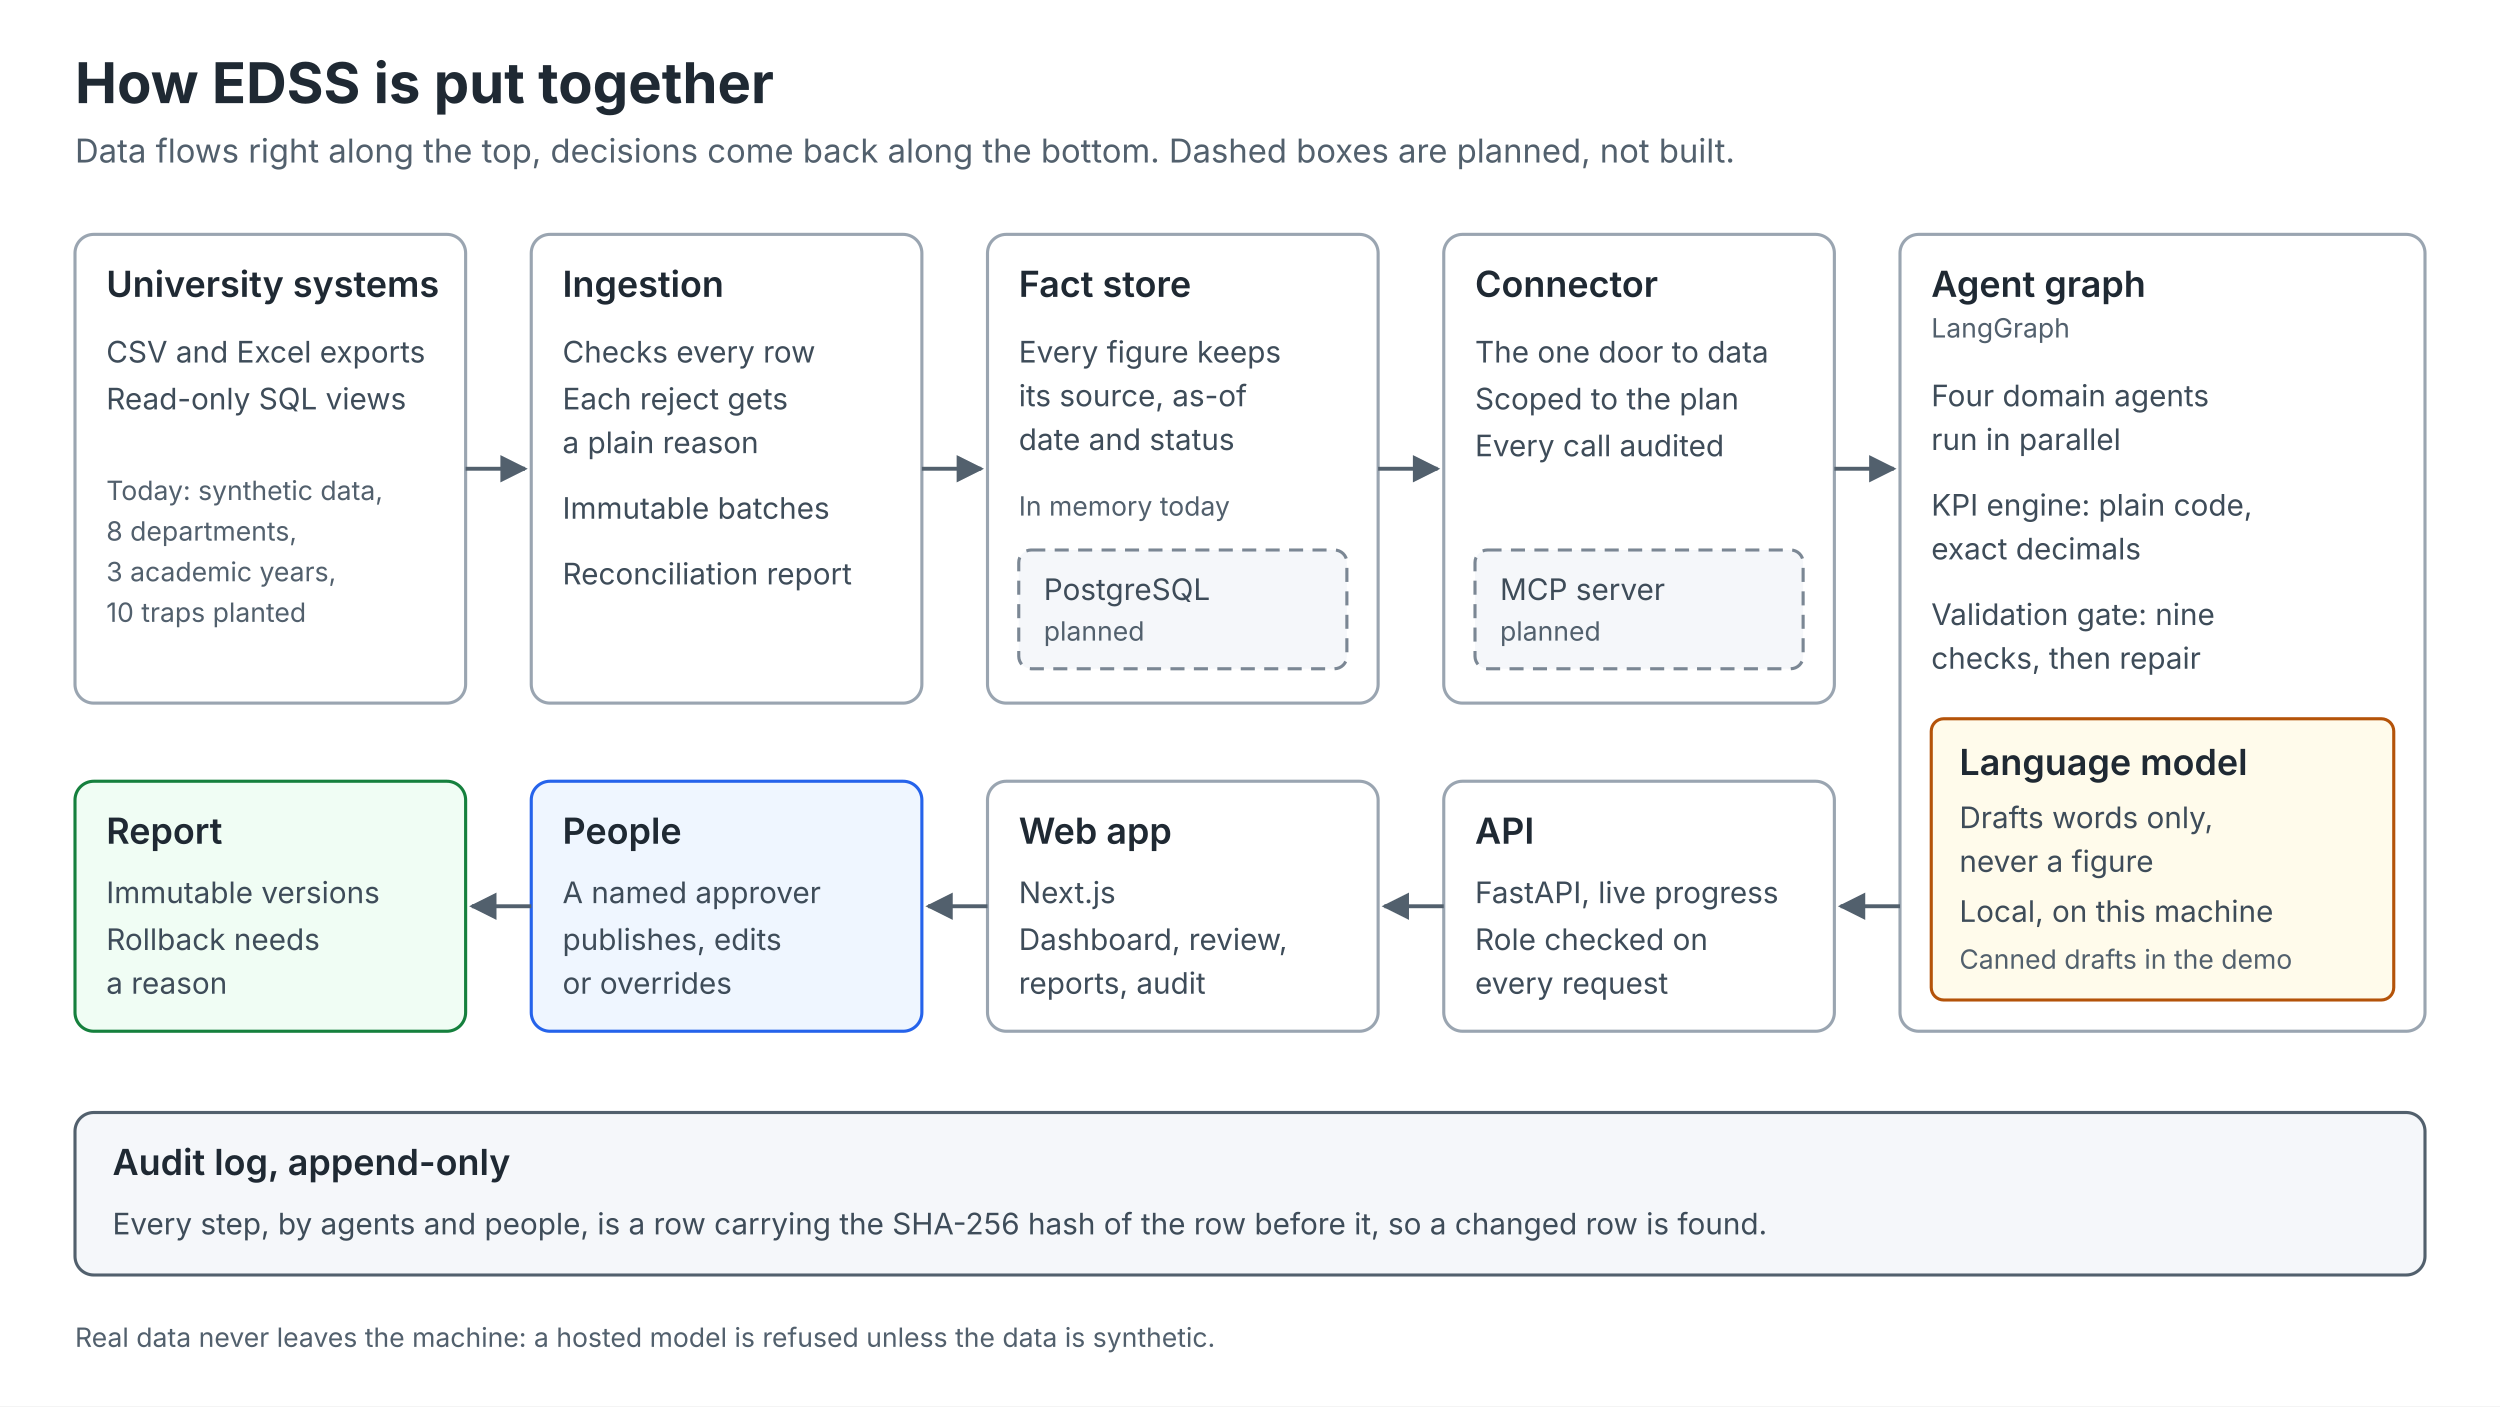
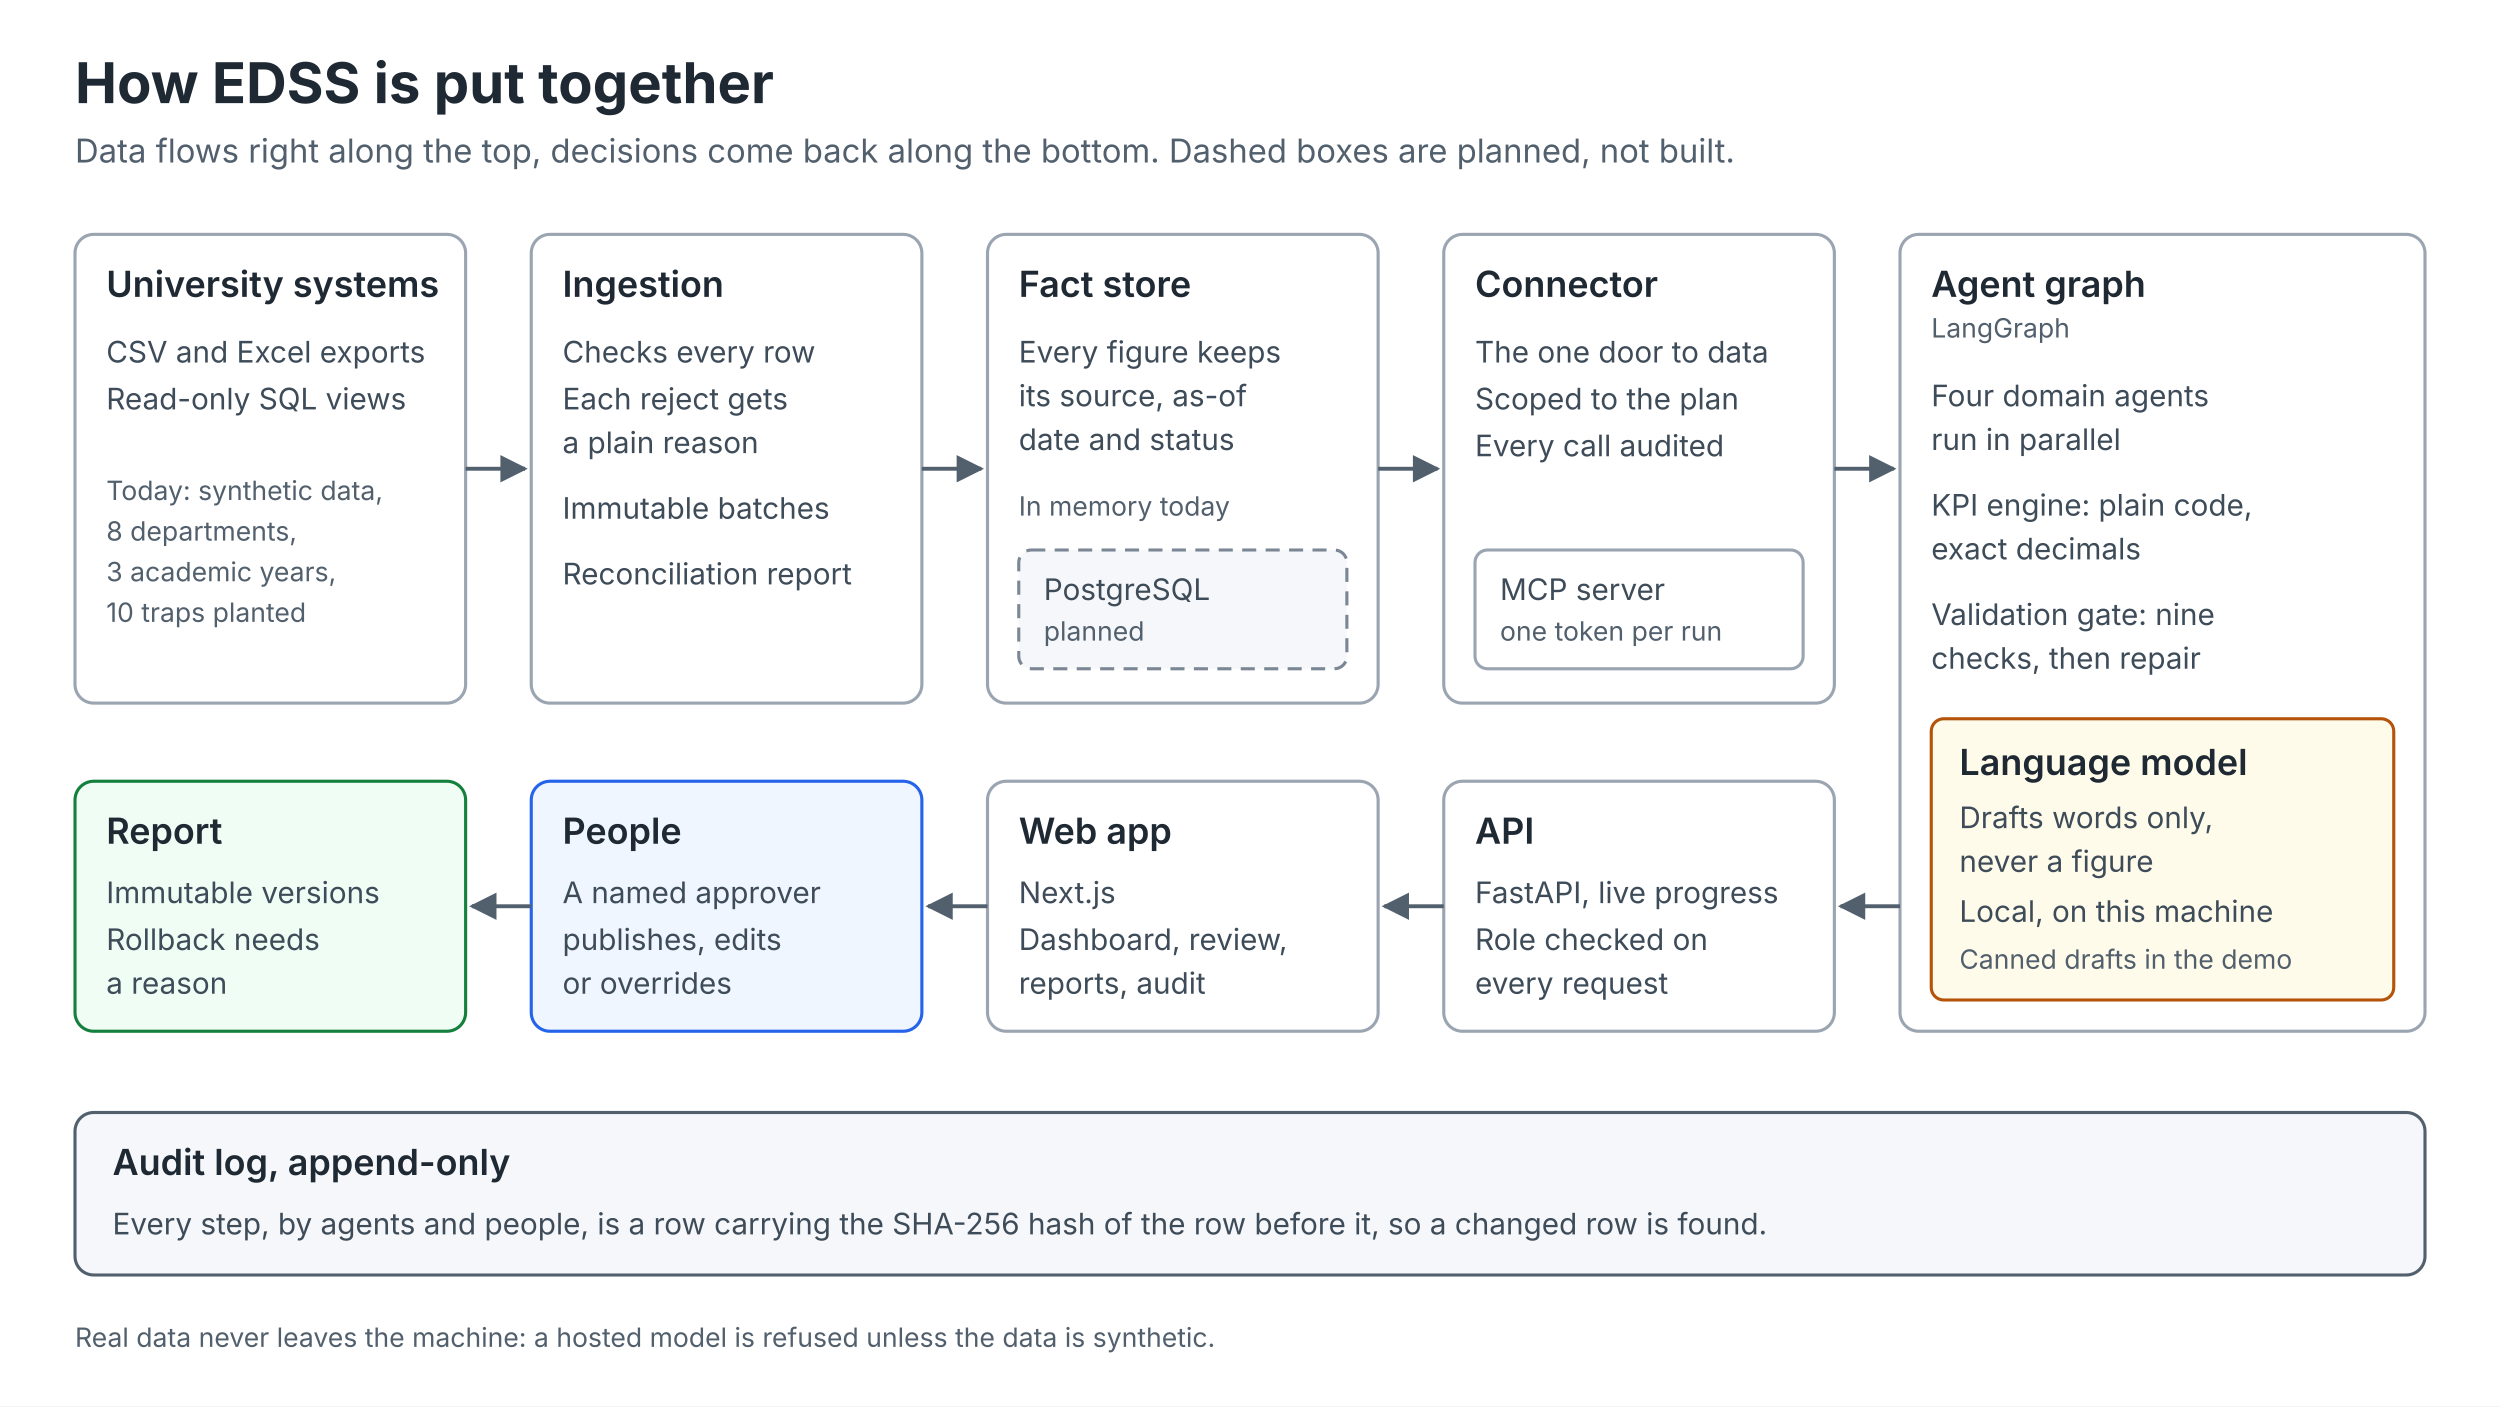
<svg xmlns="http://www.w3.org/2000/svg" viewBox="0 0 1600 900" width="1600" height="900" font-family="Inter, Helvetica, Arial, sans-serif">
  <defs>
    <marker id="a" viewBox="0 0 10 10" refX="9" refY="5" markerWidth="7" markerHeight="7" orient="auto-start-reverse">
      <path d="M0,0 L10,5 L0,10 z" fill="#52606d" />
    </marker>
  </defs>
  <style>
    .title { font-size: 36px; font-weight: 700; fill: #1f2933; }
    .sub { font-size: 21px; fill: #52606d; }
    .h { font-size: 23px; font-weight: 600; fill: #1f2933; }
    .t { font-size: 19px; fill: #3e4c59; }
    .s { font-size: 17px; fill: #52606d; }
    .box { fill: #ffffff; stroke: #9aa5b1; stroke-width: 2; }
    .planned { fill: #f5f7fa; stroke: #7b8794; stroke-width: 2; stroke-dasharray: 9 6; }
    .model { fill: #fffbeb; stroke: #b45309; stroke-width: 2; }
    .people { fill: #eff6ff; stroke: #2563eb; stroke-width: 2; }
    .done { fill: #f0fdf4; stroke: #15803d; stroke-width: 2; }
    .audit { fill: #f5f7fa; stroke: #52606d; stroke-width: 2; }
    .arrow { stroke: #52606d; stroke-width: 2.5; fill: none; marker-end: url(#a); }
  </style>
  <rect width="1600" height="900" fill="#ffffff" />
  <text class="title" x="48" y="66">How EDSS is put together</text>
  <text class="sub" x="48" y="104">Data flows right along the top, decisions come back along the bottom. Dashed boxes are planned, not built.</text>
  <rect class="box" x="48" y="150" width="250" height="300" rx="12" />
  <text class="h" x="68" y="190">University systems</text>
  <text class="t" x="68" y="232">CSV and Excel exports</text>
  <text class="t" x="68" y="262">Read-only SQL views</text>
  <text class="s" x="68" y="320">Today: synthetic data,</text>
  <text class="s" x="68" y="346">8 departments,</text>
  <text class="s" x="68" y="372">3 academic years,</text>
  <text class="s" x="68" y="398">10 traps planted</text>
  <rect class="box" x="340" y="150" width="250" height="300" rx="12" />
  <text class="h" x="360" y="190">Ingestion</text>
  <text class="t" x="360" y="232">Checks every row</text>
  <text class="t" x="360" y="262">Each reject gets</text>
  <text class="t" x="360" y="290">a plain reason</text>
  <text class="t" x="360" y="332">Immutable batches</text>
  <text class="t" x="360" y="374">Reconciliation report</text>
  <rect class="box" x="632" y="150" width="250" height="300" rx="12" />
  <text class="h" x="652" y="190">Fact store</text>
  <text class="t" x="652" y="232">Every figure keeps</text>
  <text class="t" x="652" y="260">its source, as-of</text>
  <text class="t" x="652" y="288">date and status</text>
  <text class="s" x="652" y="330">In memory today</text>
  <rect class="planned" x="652" y="352" width="210" height="76" rx="8" />
  <text class="t" x="668" y="384">PostgreSQL</text>
  <text class="s" x="668" y="410">planned</text>
  <rect class="box" x="924" y="150" width="250" height="300" rx="12" />
  <text class="h" x="944" y="190">Connector</text>
  <text class="t" x="944" y="232">The one door to data</text>
  <text class="t" x="944" y="262">Scoped to the plan</text>
  <text class="t" x="944" y="292">Every call audited</text>
-   <rect class="planned" x="944" y="352" width="210" height="76" rx="8" />
+   <rect class="box" x="944" y="352" width="210" height="76" rx="8" />
  <text class="t" x="960" y="384">MCP server</text>
-   <text class="s" x="960" y="410">planned</text>
+   <text class="s" x="960" y="410">one token per run</text>
  <rect class="box" x="1216" y="150" width="336" height="510" rx="12" />
  <text class="h" x="1236" y="190">Agent graph</text>
  <text class="s" x="1236" y="216">LangGraph</text>
  <text class="t" x="1236" y="260">Four domain agents</text>
  <text class="t" x="1236" y="288">run in parallel</text>
  <text class="t" x="1236" y="330">KPI engine: plain code,</text>
  <text class="t" x="1236" y="358">exact decimals</text>
  <text class="t" x="1236" y="400">Validation gate: nine</text>
  <text class="t" x="1236" y="428">checks, then repair</text>
  <rect class="model" x="1236" y="460" width="296" height="180" rx="8" />
  <text class="h" x="1254" y="496">Language model</text>
  <text class="t" x="1254" y="530">Drafts words only,</text>
  <text class="t" x="1254" y="558">never a figure</text>
  <text class="t" x="1254" y="590">Local, on this machine</text>
  <text class="s" x="1254" y="620">Canned drafts in the demo</text>
  <path class="arrow" d="M298,300 H336" />
  <path class="arrow" d="M590,300 H628" />
  <path class="arrow" d="M882,300 H920" />
  <path class="arrow" d="M1174,300 H1212" />
  <rect class="box" x="924" y="500" width="250" height="160" rx="12" />
  <text class="h" x="944" y="540">API</text>
  <text class="t" x="944" y="578">FastAPI, live progress</text>
  <text class="t" x="944" y="608">Role checked on</text>
  <text class="t" x="944" y="636">every request</text>
  <rect class="box" x="632" y="500" width="250" height="160" rx="12" />
  <text class="h" x="652" y="540">Web app</text>
  <text class="t" x="652" y="578">Next.js</text>
  <text class="t" x="652" y="608">Dashboard, review,</text>
  <text class="t" x="652" y="636">reports, audit</text>
  <rect class="people" x="340" y="500" width="250" height="160" rx="12" />
  <text class="h" x="360" y="540">People</text>
  <text class="t" x="360" y="578">A named approver</text>
  <text class="t" x="360" y="608">publishes, edits</text>
  <text class="t" x="360" y="636">or overrides</text>
  <rect class="done" x="48" y="500" width="250" height="160" rx="12" />
  <text class="h" x="68" y="540">Report</text>
  <text class="t" x="68" y="578">Immutable versions</text>
  <text class="t" x="68" y="608">Rollback needs</text>
  <text class="t" x="68" y="636">a reason</text>
  <path class="arrow" d="M1216,580 H1178" />
  <path class="arrow" d="M924,580 H886" />
  <path class="arrow" d="M632,580 H594" />
  <path class="arrow" d="M340,580 H302" />
  <rect class="audit" x="48" y="712" width="1504" height="104" rx="12" />
  <text class="h" x="72" y="752">Audit log, append-only</text>
  <text class="t" x="72" y="790">Every step, by agents and people, is a row carrying the SHA-256 hash of the row before it, so a changed row is found.</text>
  <text class="s" x="48" y="862">Real data never leaves the machine: a hosted model is refused unless the data is synthetic.</text>
</svg>
